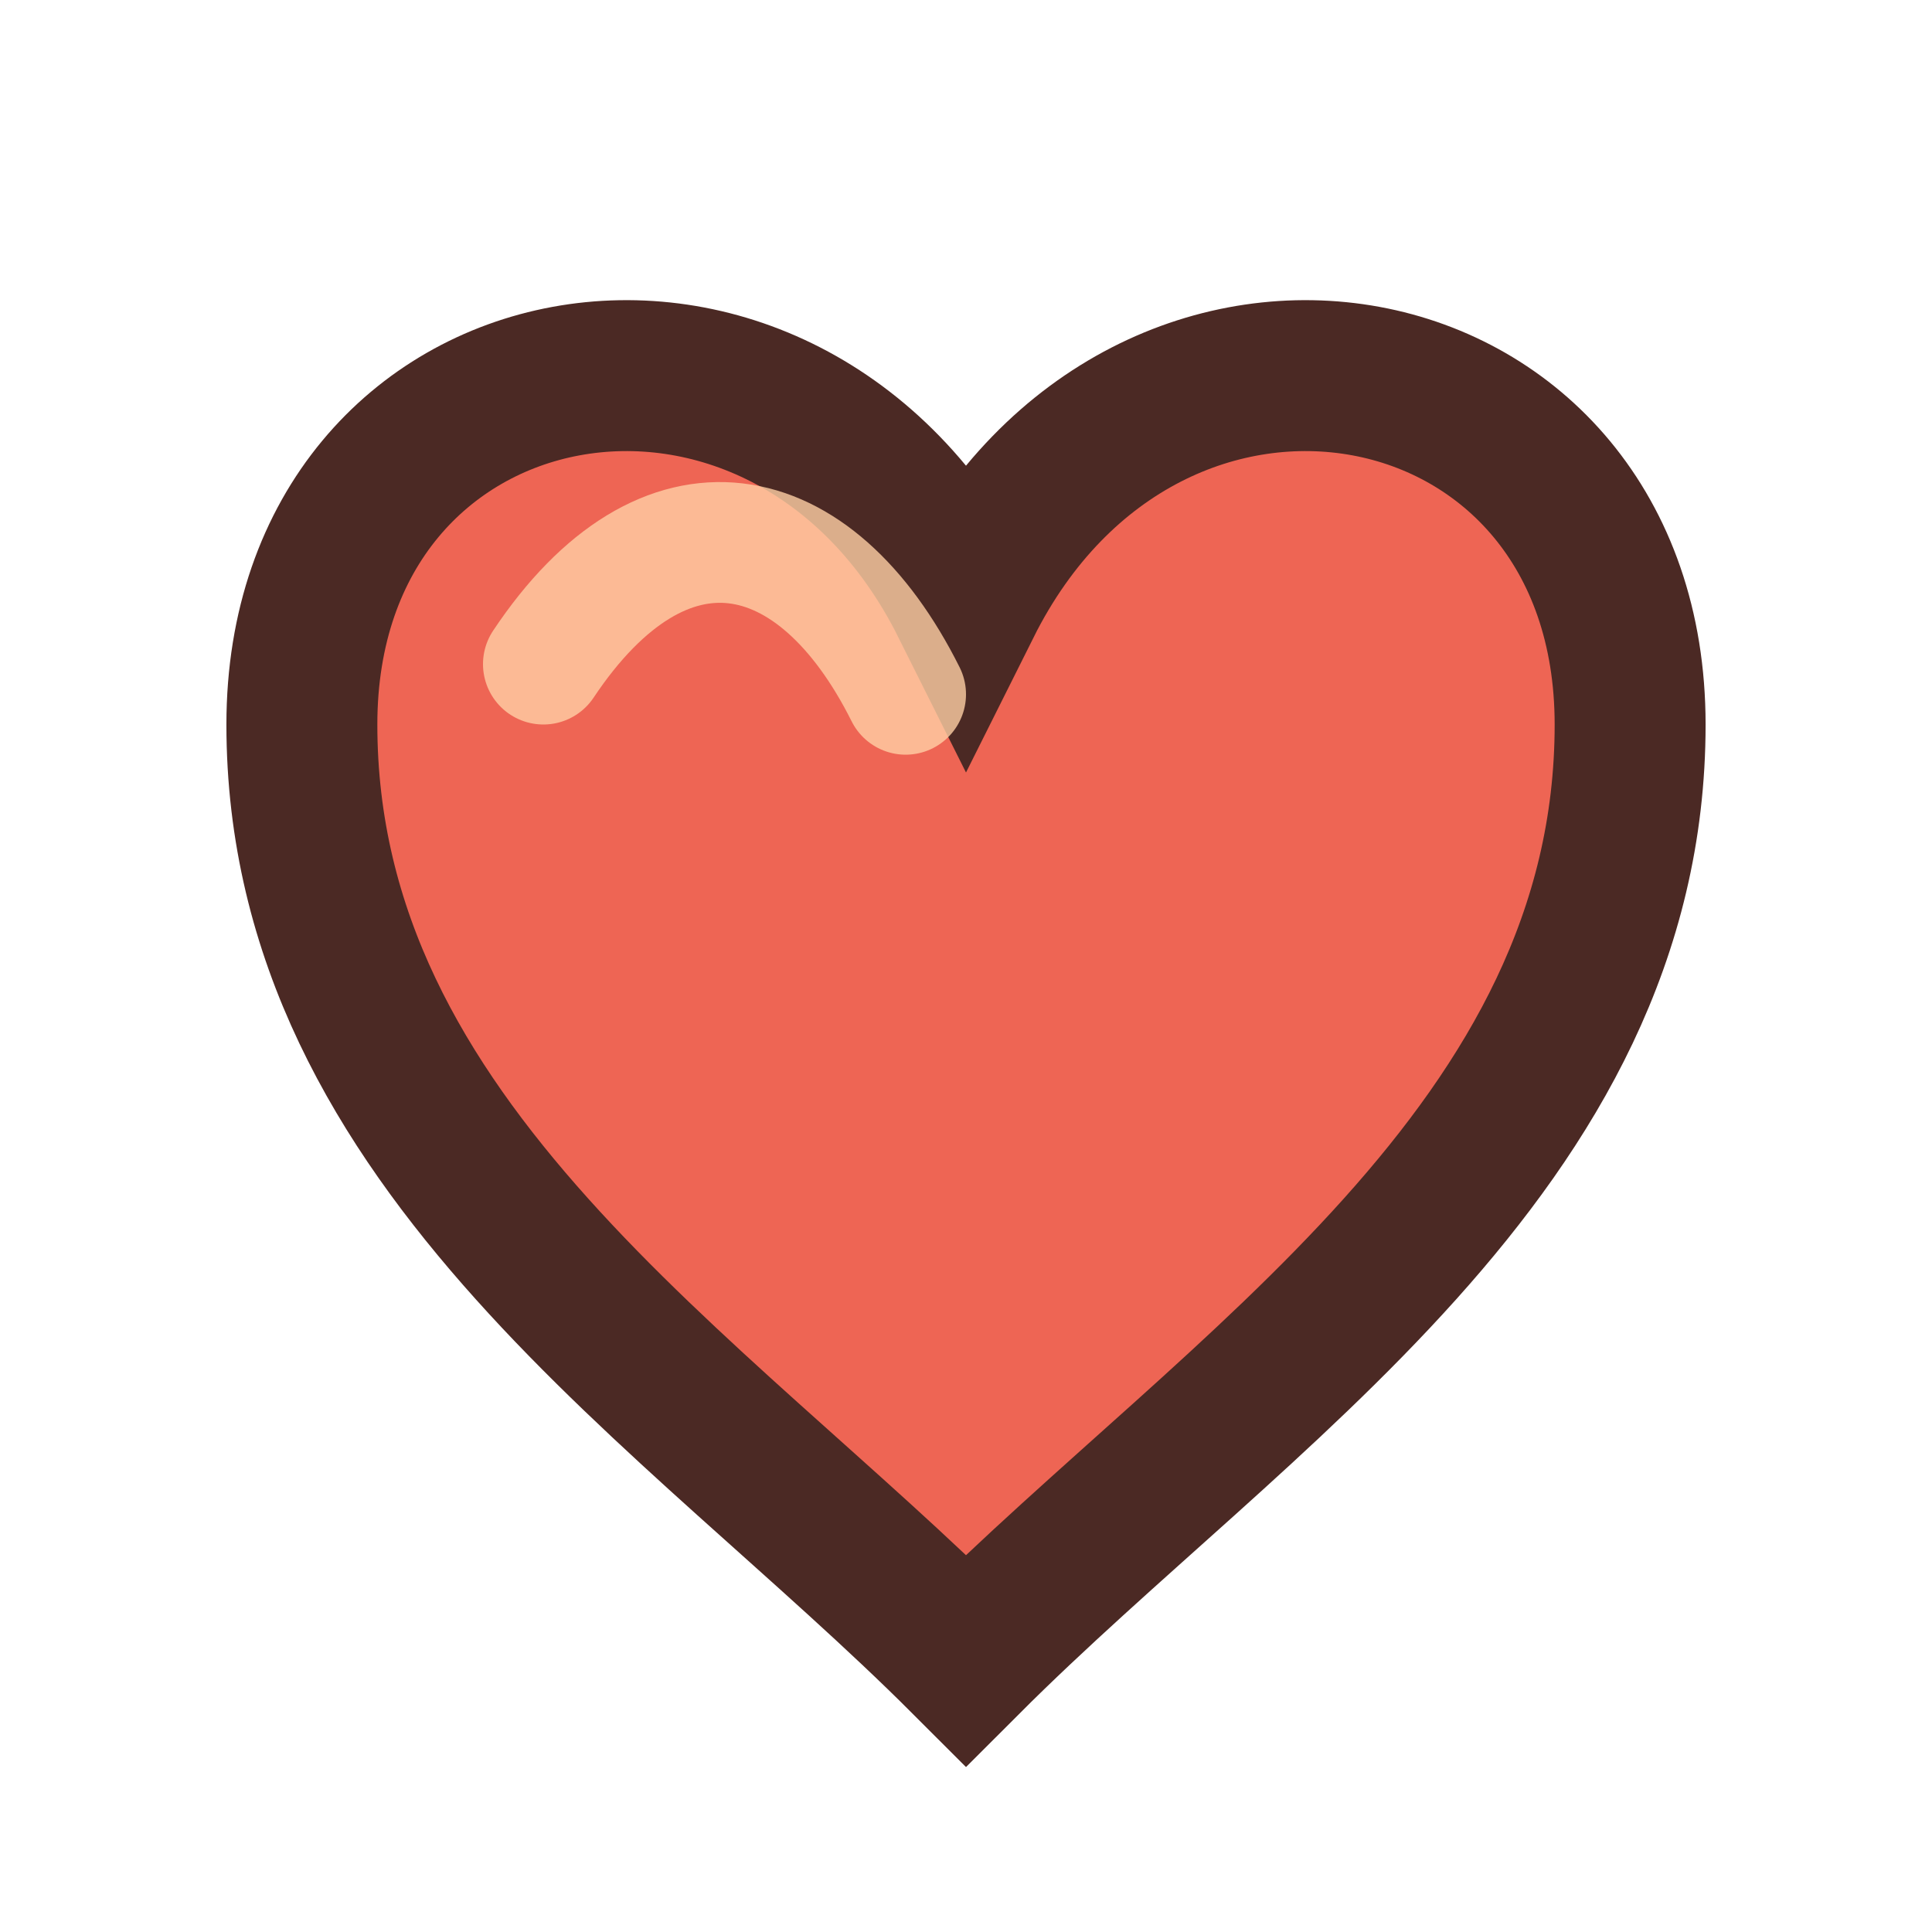
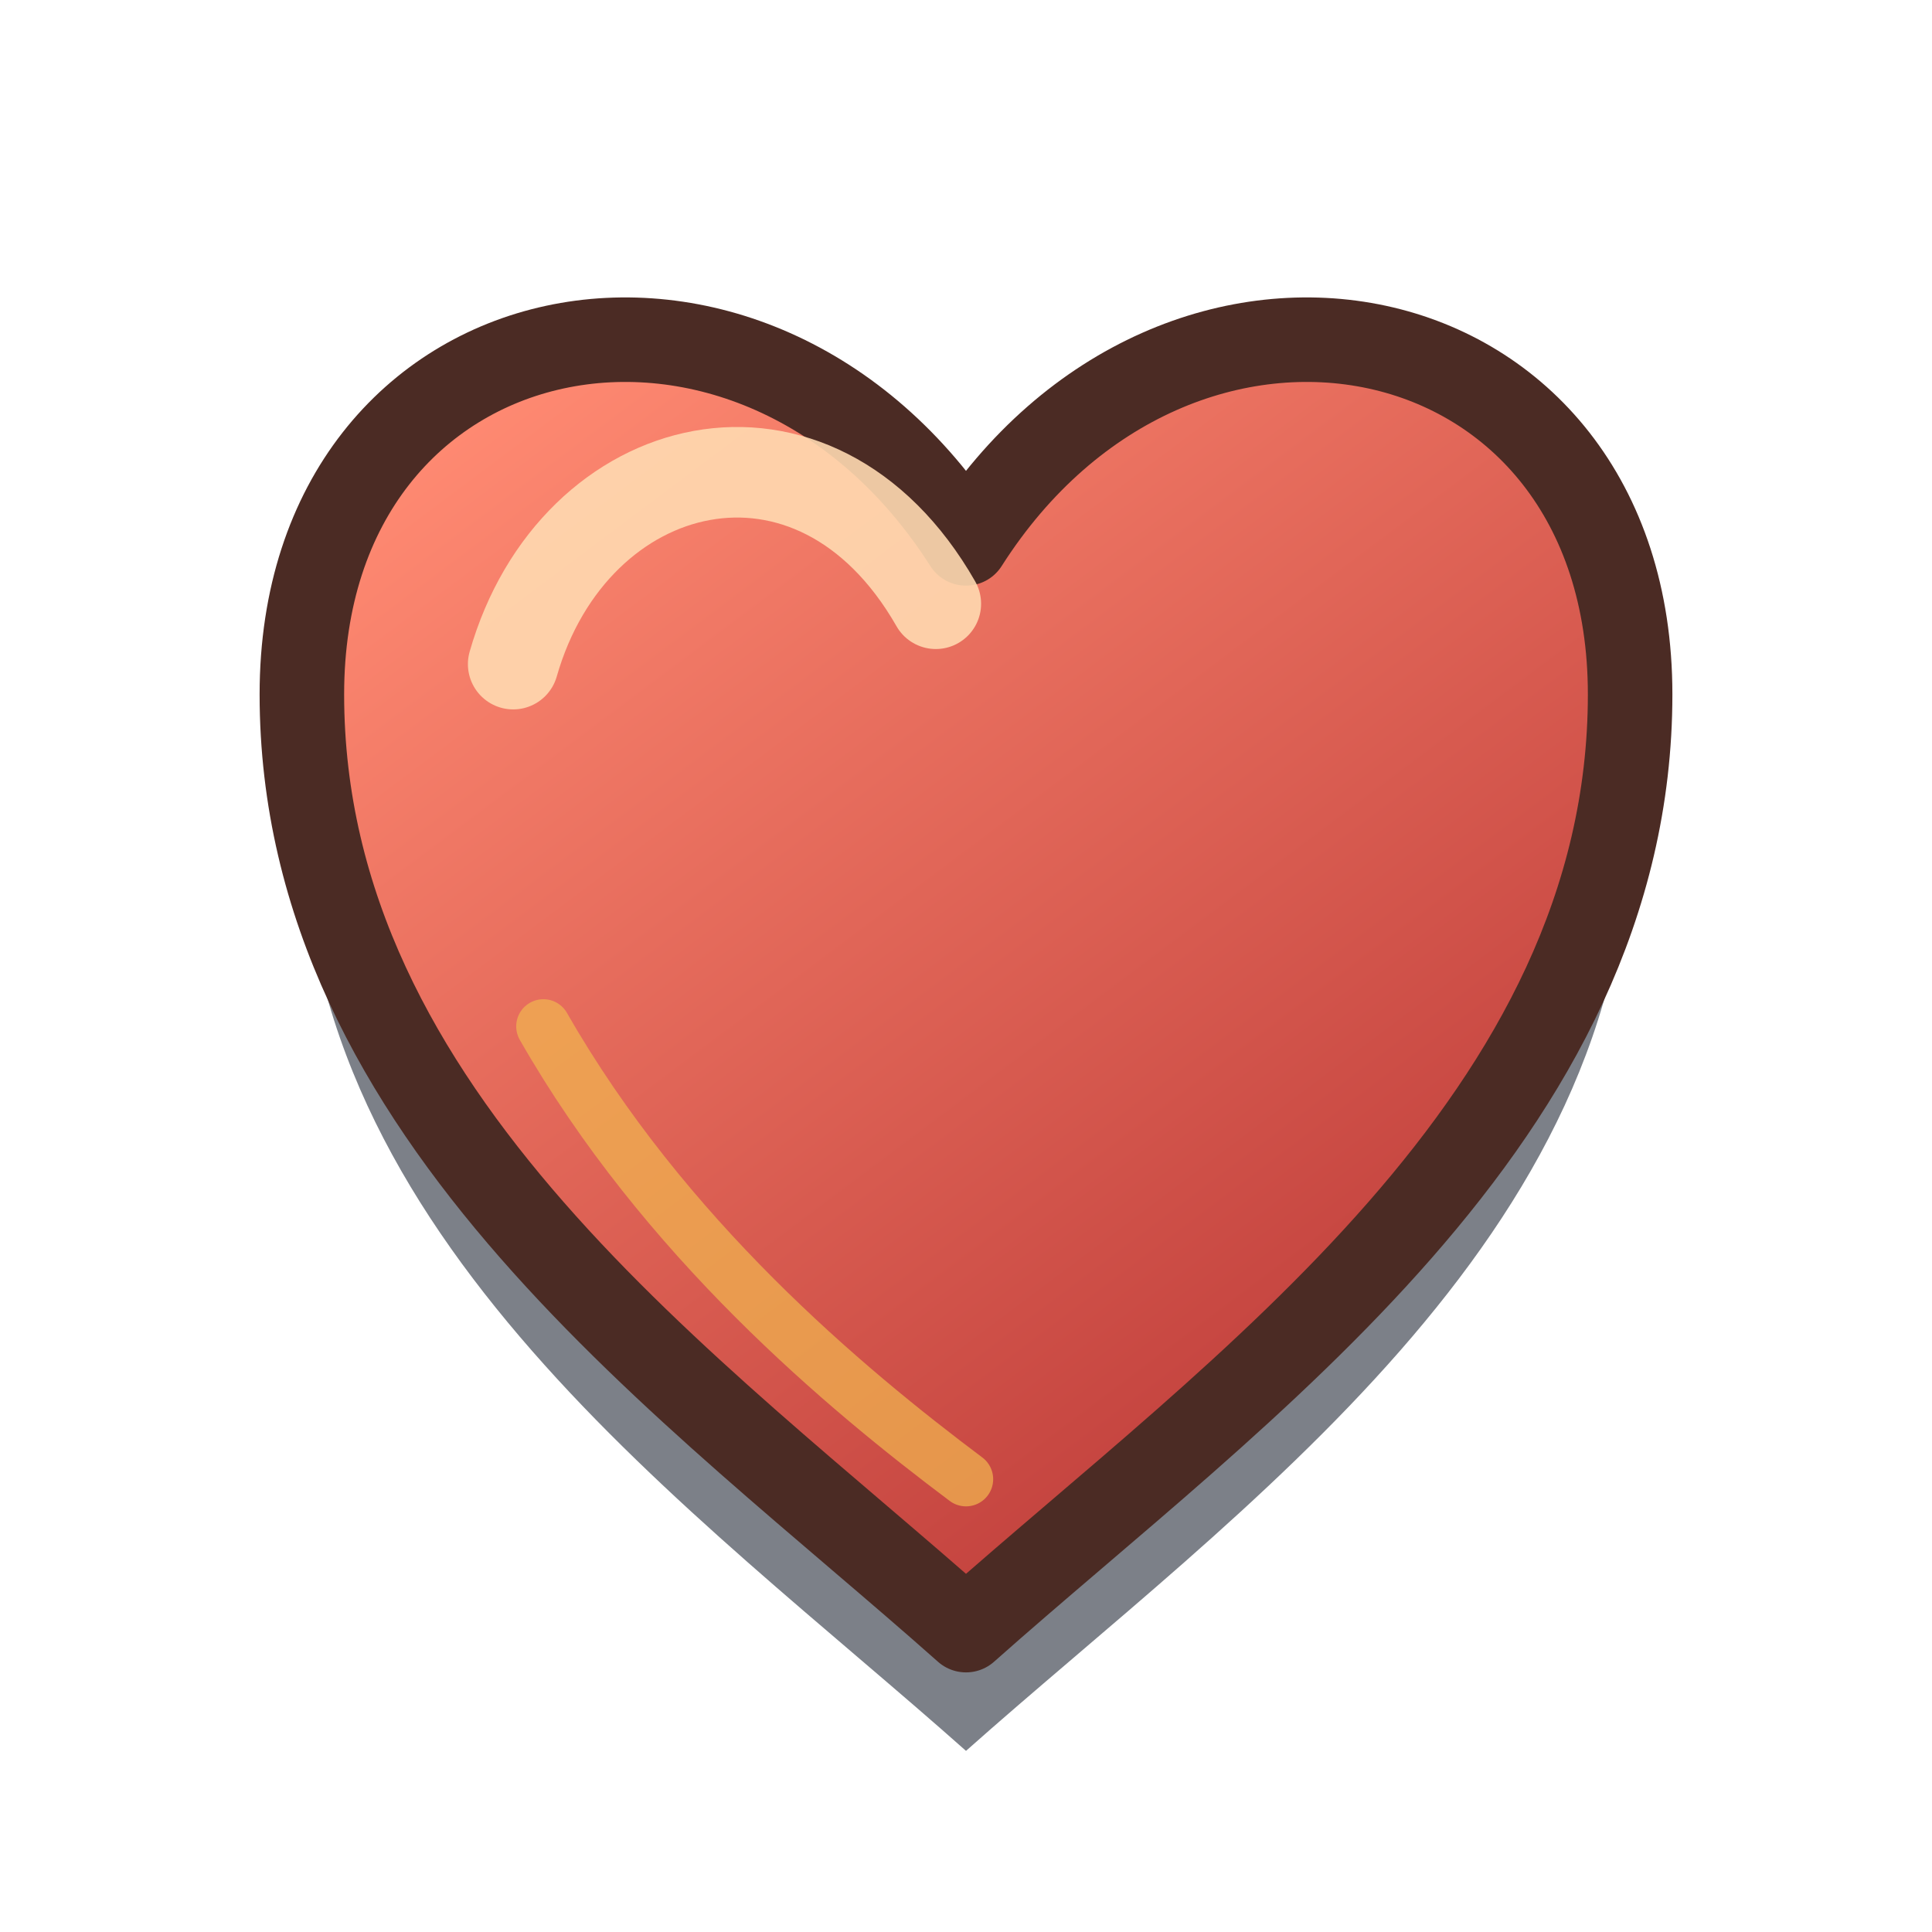
<svg xmlns="http://www.w3.org/2000/svg" width="64" height="64" viewBox="0 0 64 64">
-   <path d="M32 55 C23 46 10 38 10 24 C10 11 26 8 32 20 C38 8 54 11 54 24 C54 38 41 46 32 55Z" fill="#ee6554" stroke="#4b2924" stroke-width="5" />
-   <path d="M18 22 C22 16 27 17 30 23" fill="none" stroke="#ffd0a5" stroke-width="4" stroke-linecap="round" opacity=".8" />
+   <defs>
+     <linearGradient id="a" x1="16" y1="13" x2="46" y2="53" gradientUnits="userSpaceOnUse">
+       <stop stop-color="#ff8a72" />
+       <stop offset="1" stop-color="#b93635" />
+     </linearGradient>
+   </defs>
+   <path d="M32 56C23 48 10 39 10 25 10 12 25 9 32 20 39 9 54 12 54 25 54 39 41 48 32 56Z" fill="#101827" opacity=".55" transform="translate(0 2)" />
+   <path d="M32 54C23 46 10 37 10 23 10 10 25 7 32 18 39 7 54 10 54 23 54 37 41 46 32 54Z" fill="url(#a)" stroke="#4b2b24" stroke-width="2.8" stroke-linejoin="round" />
+   <path d="M17 22C19 15 27 13 31 20" fill="none" stroke="#ffd9b0" stroke-width="3" stroke-linecap="round" opacity=".9" />
+   <path d="M18 34C22 41 28 46 32 49" fill="none" stroke="#f1b44f" stroke-width="1.8" stroke-linecap="round" opacity=".72" />
</svg>
